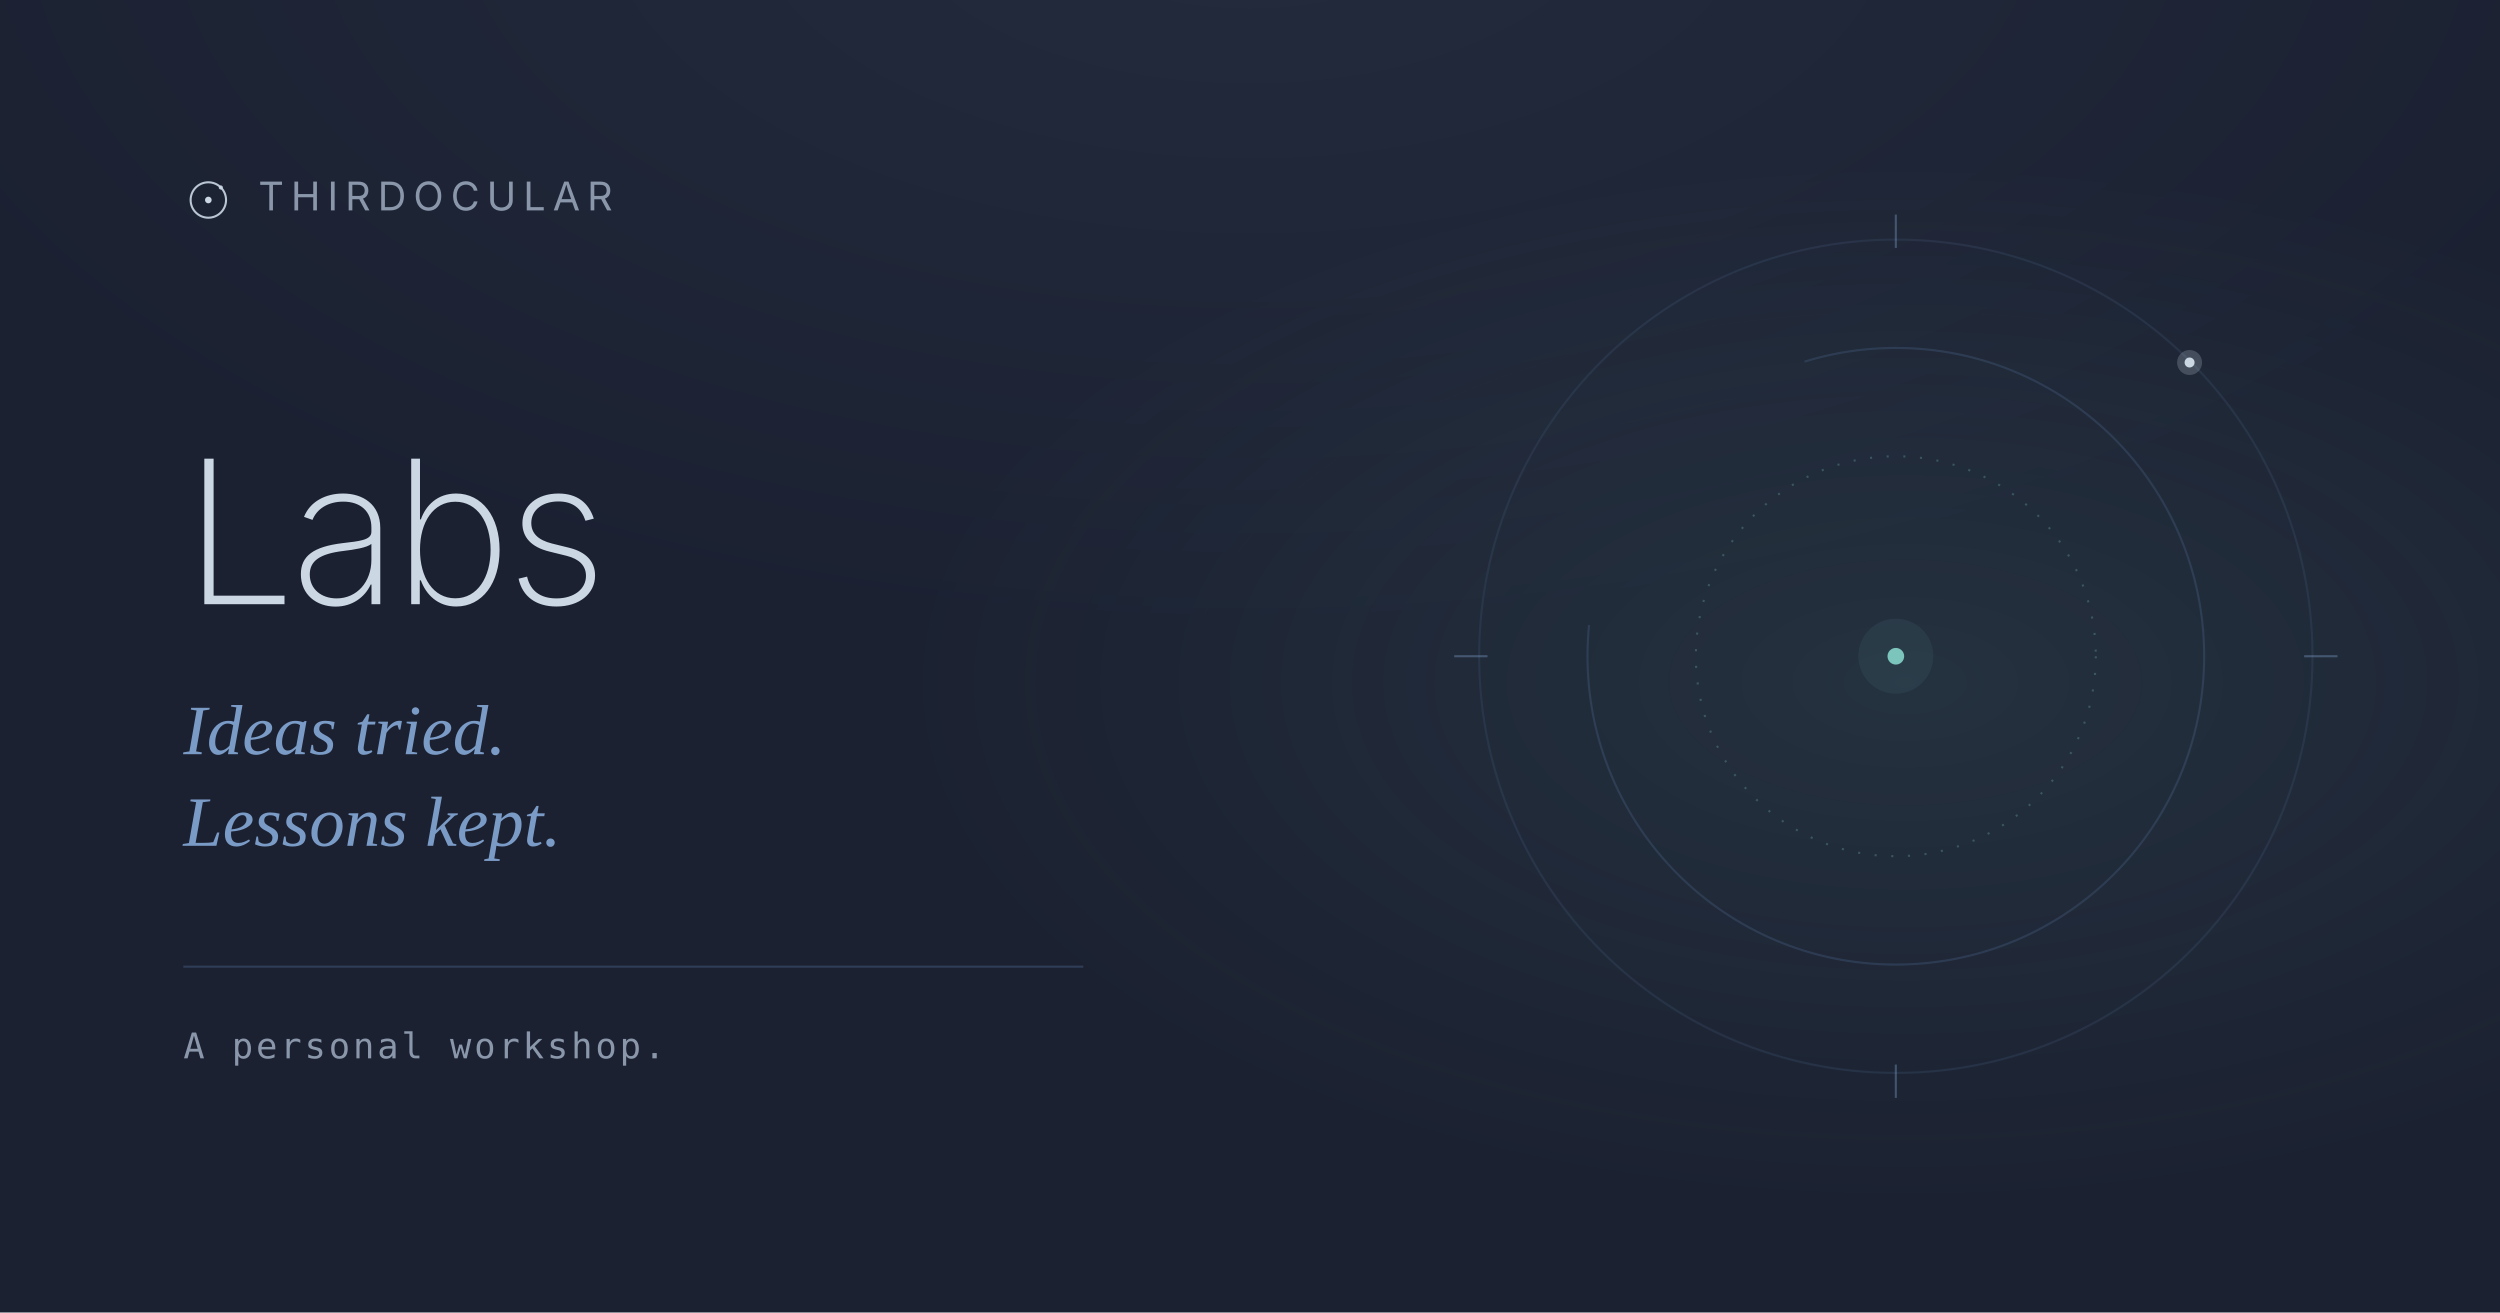
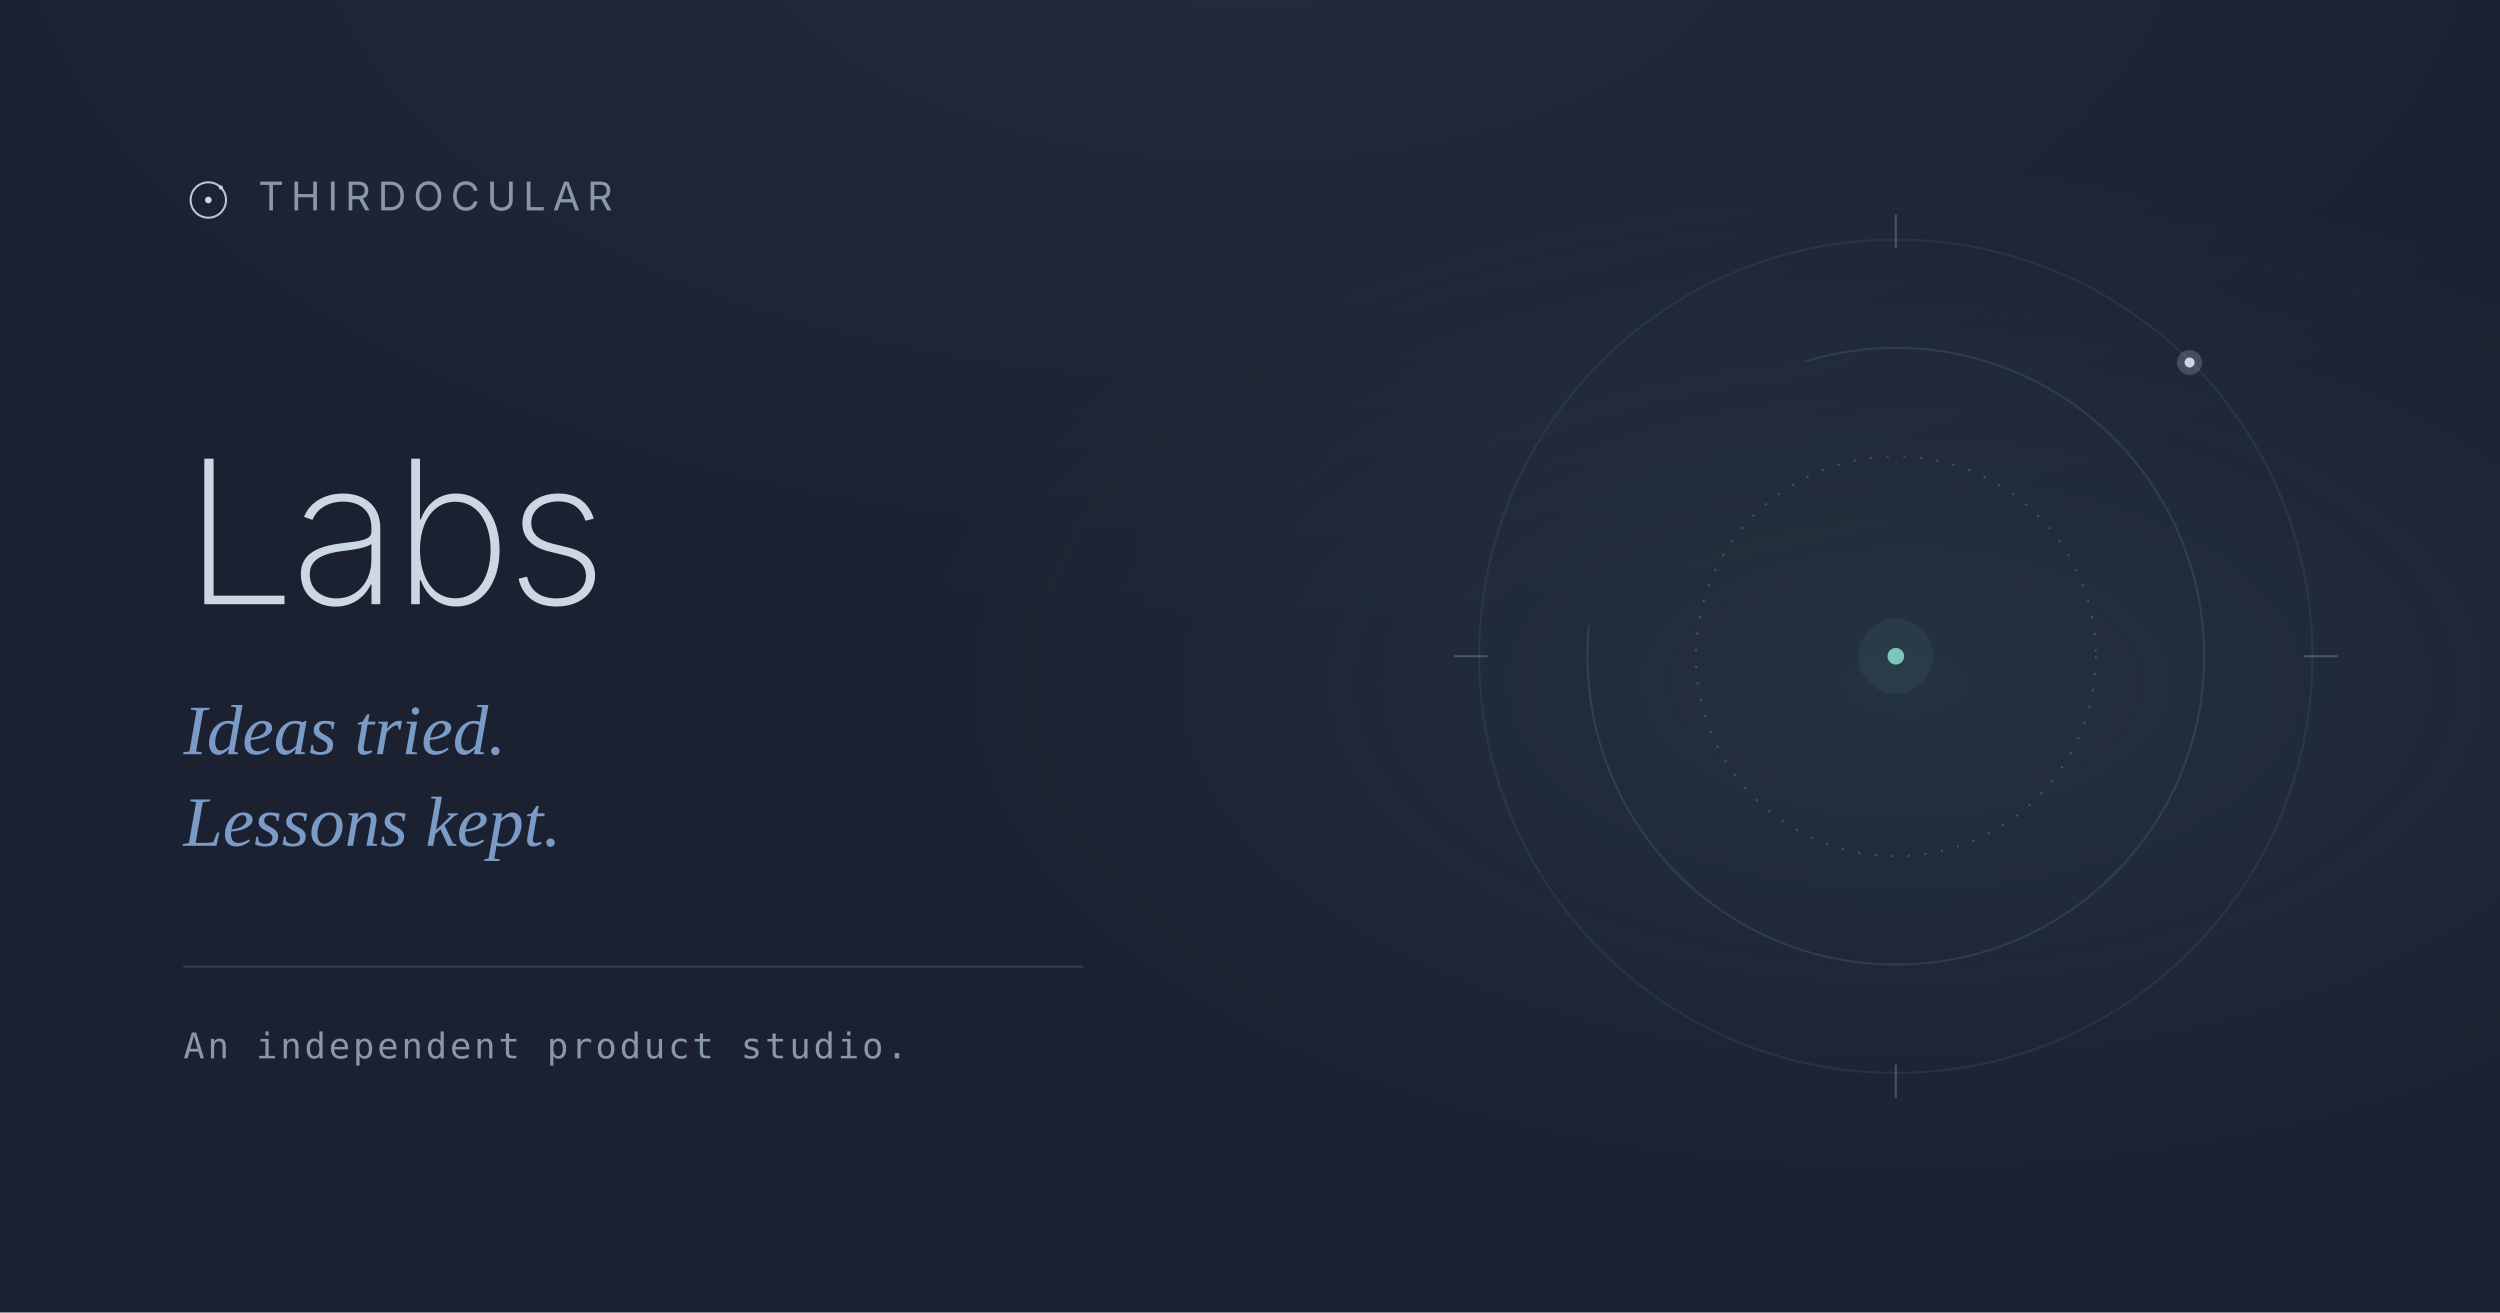
<svg xmlns="http://www.w3.org/2000/svg" width="1200" height="630" viewBox="0 0 1200 630" role="img" aria-label="ThirdOcular Labs">
  <defs>
    <radialGradient id="ground" cx="50%" cy="-8%" r="88%">
      <stop offset="0%" stop-color="#232b3d" />
      <stop offset="65%" stop-color="#1b2131" />
    </radialGradient>
    <radialGradient id="halo" cx="76%" cy="52%" r="40%">
      <stop offset="0%" stop-color="#7cc5bc" stop-opacity="0.1" />
      <stop offset="100%" stop-color="#7cc5bc" stop-opacity="0" />
    </radialGradient>
  </defs>
  <rect width="1200" height="630" fill="url(#ground)" />
  <rect width="1200" height="630" fill="url(#halo)" />
  <g transform="translate(910, 315)">
    <circle r="200" fill="none" stroke="#4f6890" stroke-opacity="0.2" stroke-width="1" />
    <circle r="148" fill="none" stroke="#4f6890" stroke-opacity="0.3" stroke-width="1" stroke-dasharray="480 173" />
    <circle r="96" fill="none" stroke="#7cc5bc" stroke-opacity="0.28" stroke-width="1" stroke-dasharray="1 7" />
    <circle r="18" fill="#7cc5bc" fill-opacity="0.08" />
    <circle r="4" fill="#7cc5bc" />
    <g stroke="#7b9bc7" stroke-opacity="0.4" stroke-width="1">
      <line x1="0" y1="-212" x2="0" y2="-196" />
      <line x1="0" y1="196" x2="0" y2="212" />
      <line x1="-212" y1="0" x2="-196" y2="0" />
      <line x1="196" y1="0" x2="212" y2="0" />
    </g>
    <circle cx="141" cy="-141" r="6" fill="#cbd8e4" fill-opacity="0.22" />
    <circle cx="141" cy="-141" r="2.4" fill="#cbd8e4" />
  </g>
  <g transform="translate(88, 84)" stroke="#cbd8e4" fill="none">
    <circle cx="12" cy="12" r="8.5" stroke-width="1" opacity="0.9" />
    <circle cx="12" cy="12" r="1.6" fill="#cbd8e4" stroke="none" />
    <circle cx="18" cy="6" r="1" fill="#cbd8e4" stroke="none" opacity="0.9" />
  </g>
  <text x="124" y="101" font-family="system-ui, -apple-system, 'Segoe UI', sans-serif" font-size="19" fill="#8a97ab" letter-spacing="3.4">THIRDOCULAR</text>
  <text x="88" y="290" font-family="system-ui, -apple-system, 'Segoe UI', sans-serif" font-size="96" font-weight="200" fill="#cbd8e4" letter-spacing="-2.5">Labs</text>
  <text x="88" y="362" font-family="Georgia, 'Times New Roman', serif" font-style="italic" font-size="34" fill="#7b9bc7">Ideas tried.</text>
  <text x="88" y="406" font-family="Georgia, 'Times New Roman', serif" font-style="italic" font-size="34" fill="#7b9bc7">Lessons kept.</text>
  <line x1="88" y1="464" x2="520" y2="464" stroke="#4f6890" stroke-opacity="0.4" stroke-width="1" />
-   <text x="88" y="508" font-family="ui-monospace, 'Cascadia Mono', 'DejaVu Sans Mono', monospace" font-size="17" fill="#8a97ab" letter-spacing="1.4">A personal workshop.</text>
+   <text x="88" y="508" font-family="ui-monospace, 'Cascadia Mono', 'DejaVu Sans Mono', monospace" font-size="17" fill="#8a97ab" letter-spacing="1.4">An independent product studio.</text>
</svg>
